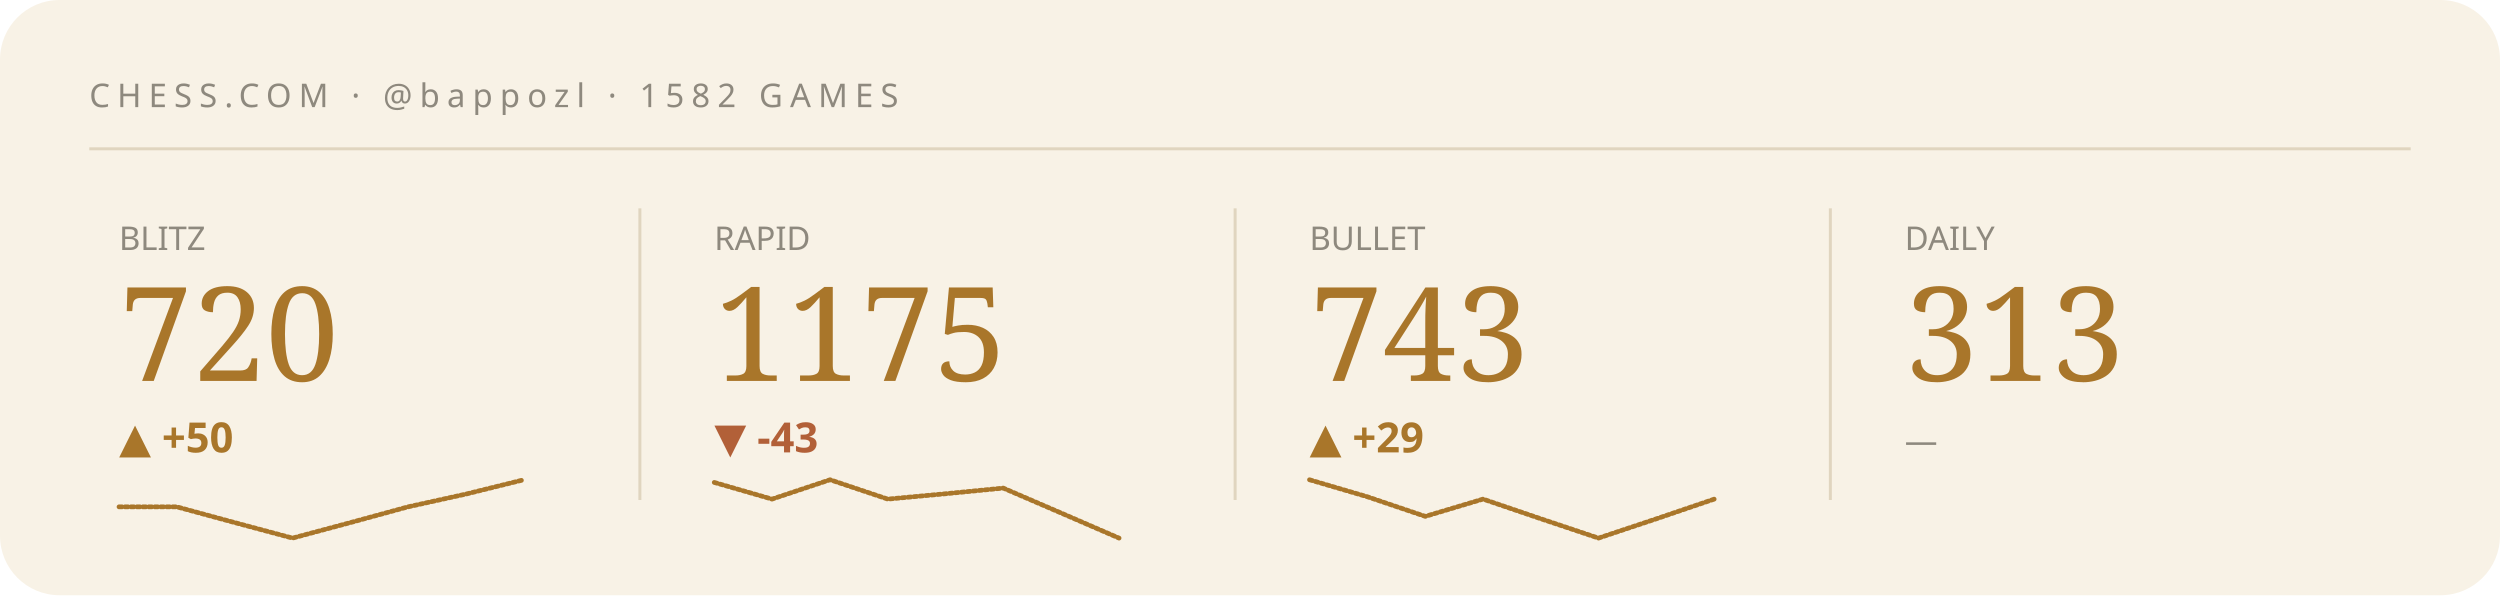
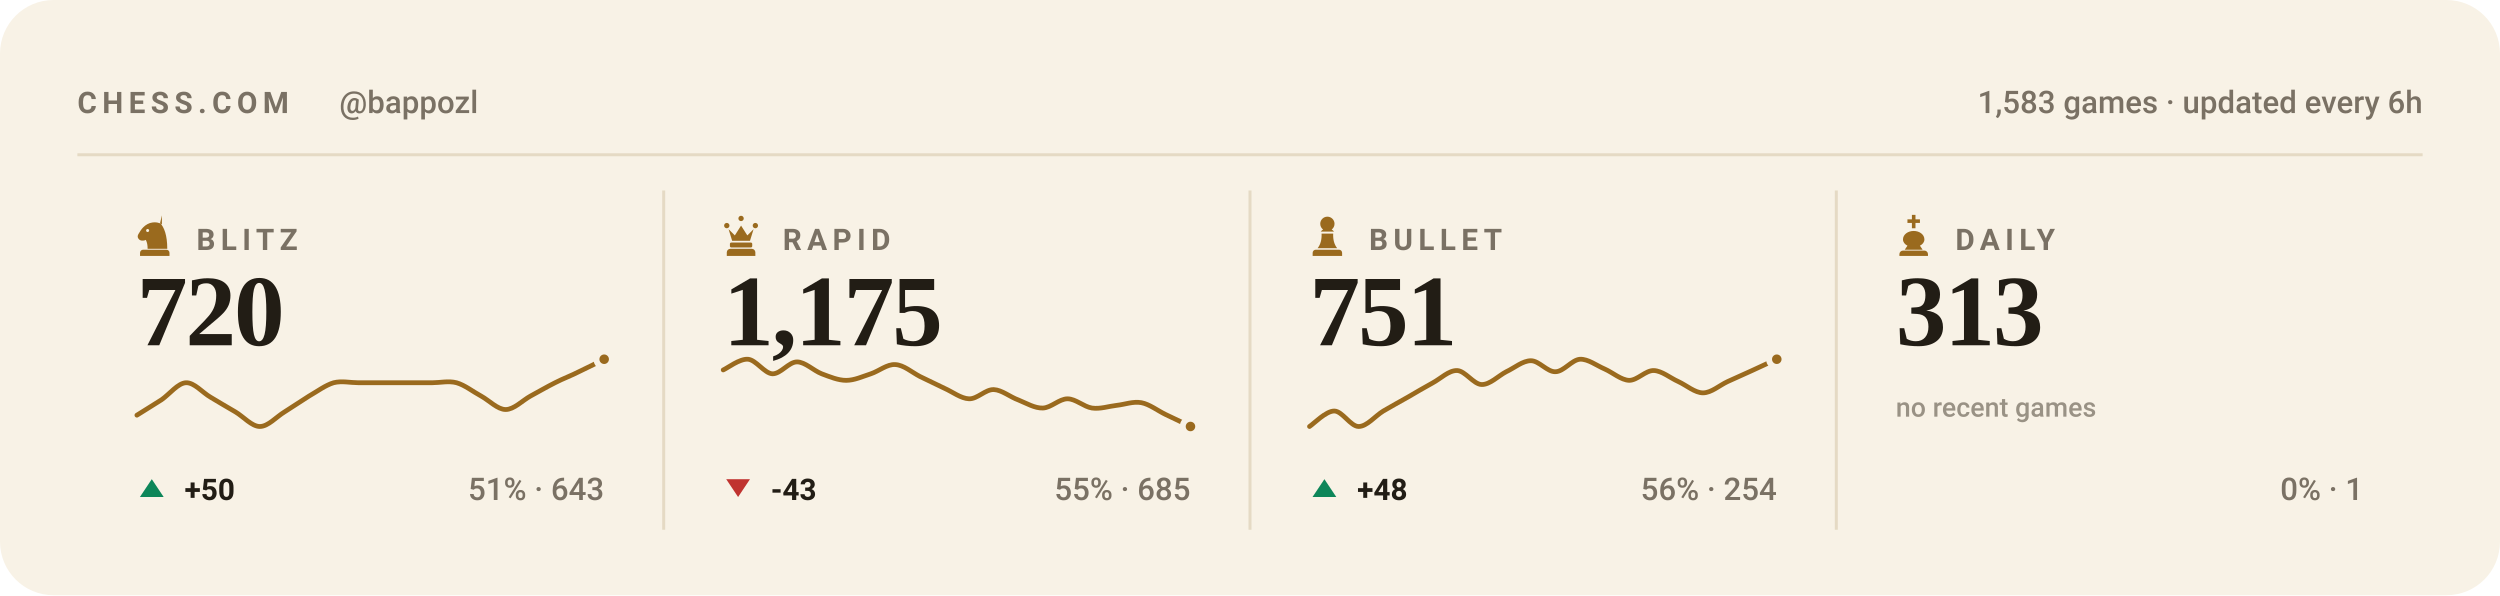
- <svg xmlns="http://www.w3.org/2000/svg" viewBox="0 0 840 200" width="840" height="200" role="img" aria-label="Chess.com stats summary">
-   <style>text{fill:#241f16}.bg{fill:#f8f2e6}.acc{fill:#a9762a}.ln{stroke:#a9762a}.area{fill:#a9762a;opacity:.07}.peak{stroke:#a9762a;opacity:.3}.chip{fill:#a9762a;opacity:.14}.down{fill:#b26038}.rule{stroke:#e0d5bf}svg{font-family:'Space Grotesk',system-ui,sans-serif}.lbl{font-weight:600;font-size:11px;letter-spacing:.16em}.big{font-weight:700;font-size:34px;letter-spacing:-.02em}.mid{font-weight:600;font-size:14px}.mut{font-weight:500;font-size:11px;opacity:.5}.ser{font-family:'Instrument Serif',serif;font-weight:400;letter-spacing:0}.mono{font-family:'JetBrains Mono',monospace}.ln{fill:none;stroke-width:2.5;stroke-linecap:round;stroke-linejoin:round}.thin{stroke-width:1.6}.draw{stroke-dasharray:1;stroke-dashoffset:0;animation:draw 2.3s cubic-bezier(.6,.05,.2,1) .25s backwards}.dot{animation:pulse 2s ease-in-out infinite}.glow{animation:glow 3.4s ease-in-out infinite}.float{animation:float 6.5s ease-in-out infinite}.shim{animation:shim 3s ease-in-out infinite}@keyframes draw{from{stroke-dashoffset:1}to{stroke-dashoffset:0}}@keyframes pulse{0%,100%{r:4.5;opacity:1}50%{r:8;opacity:.45}}@keyframes glow{0%,100%{opacity:.14}50%{opacity:.34}}@keyframes float{0%,100%{transform:translateY(0)}50%{transform:translateY(-7px)}}@keyframes shim{0%,100%{opacity:.5}50%{opacity:1}}</style>
-   <rect class="bg" width="840" height="200" rx="20" />
-   <text class="mut" x="30" y="36" style="letter-spacing:.22em">CHESS.COM · @bappozl · 1582 GAMES</text>
-   <line class="rule" x1="30" y1="50" x2="810" y2="50" />
-   <g>
-     <text class="mut" x="40" y="84">BLITZ</text>
-     <text class="acc ser" x="40" y="128" style="font-size:44px">720</text>
-     <text class="acc mid" x="40" y="152">▲ +50</text>
-     <polyline class="ln thin draw" pathLength="1" points="40.0,170.3 59.4,170.3 78.9,175.6 98.3,180.8 117.7,175.6 137.1,170.3 156.6,166.0 176.0,161.2" />
+ <svg xmlns="http://www.w3.org/2000/svg" viewBox="0 0 840 200" width="840" height="200" role="img" aria-label="Chess.com stats for bappozl across blitz, rapid, bullet and daily">
+   <style>svg{font-family:-apple-system,BlinkMacSystemFont,'Segoe UI',Roboto,'Helvetica Neue',Arial,sans-serif}text{fill:#221d15;white-space:pre}.bg{fill:#f8f2e6}.acc{fill:#9a6a1e}.win{fill:#0d8659}.draw{fill:#7c7f85}.loss{fill:#c0332f}.lbl{font-size:10px;font-weight:600;letter-spacing:.18em;fill:#7a7164}.cap{font-size:10.5px;font-weight:500;fill:#7a7164}.num{font-family:Georgia,'Times New Roman',Times,serif;font-weight:700;letter-spacing:-.02em}.tick{font-size:9px;font-weight:500;fill:#7a7164;opacity:.75}.dl{font-size:10px;font-weight:600}.rule{stroke:#e5dac4;stroke-width:1;fill:none}.grid{stroke:#e5dac4;stroke-width:1;fill:none;opacity:.7}.ln{fill:none;stroke:#9a6a1e;stroke-width:2;stroke-linecap:round;stroke-linejoin:round}.ring{stroke:#f8f2e6;stroke-width:2}.hollow{fill:none;stroke-width:1.5}.sq{fill:#221d15;opacity:.035}</style>
+   <rect class="bg" width="840" height="200" rx="18" />
+   <text class="lbl" x="26" y="38">CHESS.COM</text>
+   <text class="cap" x="114" y="38">@bappozl</text>
+   <text class="cap" x="814" y="38" text-anchor="end">1,583 games · updated every 6h</text>
+   <line class="rule" x1="26" y1="52" x2="814" y2="52" />
+   <g class="acc" transform="translate(44.5,71.6) scale(0.15)">
+     <path fill-rule="evenodd" d="M66 5l-4 17c9 10 16 27 16 58H34c0-8-1-14-4-20-6 3-13 2-16-2-3-3-3-8 0-12 3-5 6-10 10-14 6-6 13-10 21-11 7-1 14 0 21 4zM37.4 39a3.4 3.4 0 1 0-6.8 0 3.4 3.4 0 1 0 6.8 0zM24 82h52c3.9 0 7 3.1 7 7v7H17v-7c0-3.9 3.1-7 7-7z" />
  </g>
-   <line class="rule" x1="215" y1="70" x2="215" y2="168" />
-   <g>
-     <text class="mut" x="240" y="84">RAPID</text>
-     <text class="acc ser" x="240" y="128" style="font-size:44px">1175</text>
-     <text class="down mid" x="240" y="152">▼ -43</text>
-     <polyline class="ln thin draw" pathLength="1" points="240.0,162.1 259.4,167.7 278.9,161.2 298.3,167.7 317.7,165.9 337.1,164.0 356.6,172.4 376.0,180.8" />
+   <text class="lbl" x="66" y="84">BLITZ</text>
+   <text class="num" x="46" y="116" style="font-size:34px">720</text>
+   <path class="ln" style="stroke-width:1.6" d="M46.0 139.5C47.4 138.6 51.5 136.1 54.3 134.3C57.0 132.4 59.8 128.7 62.5 128.6C65.3 128.5 68.0 131.9 70.8 133.5C73.5 135.1 76.3 136.8 79.1 138.4C81.8 140.0 84.6 143.3 87.3 143.3C90.1 143.3 92.8 140.1 95.6 138.4C98.3 136.7 101.1 134.8 103.8 133.1C106.6 131.5 109.4 129.4 112.1 128.6C114.9 127.9 117.6 128.6 120.4 128.6C123.1 128.6 125.9 128.6 128.6 128.6C131.4 128.6 134.1 128.6 136.9 128.6C139.6 128.6 142.4 128.6 145.2 128.6C147.9 128.6 150.7 127.9 153.4 128.6C156.2 129.4 158.9 131.6 161.7 133.1C164.4 134.6 167.2 137.6 169.9 137.6C172.7 137.6 175.5 134.6 178.2 133.1C181.0 131.6 183.7 130.0 186.5 128.6C189.2 127.2 192.0 126.2 194.7 124.8C197.5 123.5 201.6 121.4 203.0 120.7" />
+   <circle class="acc ring" cx="203.0" cy="120.7" r="2.6" />
+   <path fill="#0d8659" d="M51 161L55 167H47Z" />
+   <text class="dl" x="62" y="168" fill="#0d8659">+50</text>
+   <text class="cap" x="203" y="168" text-anchor="end">51% · 643</text>
+   <line class="rule" x1="223.0" y1="64" x2="223.0" y2="178" />
+   <g class="acc" transform="translate(241.5,71.6) scale(0.15)">
+     <path d="M18 22a6 6 0 1 1 0 12 6 6 0 0 1 0-12zm64 0a6 6 0 1 1 0 12 6 6 0 0 1 0-12zM50 6a6 6 0 1 1 0 12 6 6 0 0 1 0-12zM22 36l8 26h40l8-26-14 14-14-22-14 22zM28 66h44c1.6 0 3 1.3 3 3v5c0 1.6-1.4 3-3 3H28c-1.6 0-3-1.4-3-3v-5c0-1.7 1.4-3 3-3zM26 80h48c4.4 0 8 3.6 8 8v8H18v-8c0-4.4 3.6-8 8-8z" />
  </g>
-   <line class="rule" x1="415" y1="70" x2="415" y2="168" />
-   <g>
-     <text class="mut" x="440" y="84">BULLET</text>
-     <text class="acc ser" x="440" y="128" style="font-size:44px">743</text>
-     <text class="acc mid" x="440" y="152">▲ +29</text>
-     <polyline class="ln thin draw" pathLength="1" points="440.0,161.2 459.4,166.9 478.9,173.5 498.3,167.7 517.7,174.3 537.1,180.8 556.6,174.3 576.0,167.7" />
+   <text class="lbl" x="263" y="84">RAPID</text>
+   <text class="num" x="243" y="116" style="font-size:34px">1,175</text>
+   <path class="ln" style="stroke-width:1.6" d="M243.0 124.3C244.4 123.7 248.5 120.5 251.3 120.7C254.0 120.9 256.8 125.4 259.5 125.6C262.3 125.7 265.0 121.6 267.8 121.6C270.5 121.6 273.3 124.5 276.1 125.6C278.8 126.6 281.6 127.8 284.3 127.8C287.1 127.8 289.8 126.5 292.6 125.6C295.3 124.7 298.1 122.3 300.8 122.5C303.6 122.6 306.4 125.1 309.1 126.5C311.9 127.8 314.6 129.2 317.4 130.5C320.1 131.7 322.9 133.9 325.6 134.0C328.4 134.1 331.1 130.8 333.9 130.9C336.6 131.0 339.4 133.4 342.2 134.4C344.9 135.5 347.7 137.2 350.4 137.1C353.2 137.0 355.9 134.0 358.7 134.0C361.4 134.0 364.2 136.7 366.9 137.1C369.7 137.5 372.5 136.5 375.2 136.2C378.0 135.9 380.7 134.8 383.5 135.3C386.2 135.8 389.0 138.0 391.7 139.3C394.5 140.6 398.6 142.6 400.0 143.3" />
+   <circle class="acc ring" cx="400.0" cy="143.3" r="2.6" />
+   <path fill="#c0332f" d="M248 167L252 161H244Z" />
+   <text class="dl" x="259" y="168" fill="#c0332f">-43</text>
+   <text class="cap" x="400" y="168" text-anchor="end">55% · 685</text>
+   <line class="rule" x1="420.0" y1="64" x2="420.0" y2="178" />
+   <g class="acc" transform="translate(438.5,71.6) scale(0.15)">
+     <path d="M50 8c-8.8 0-16 7.2-16 16 0 5.2 2.5 9.9 6.4 12.8-2.1 1.2-3.9 2.8-5.3 4.7h29.8c-1.4-1.9-3.2-3.5-5.3-4.7C63.5 33.9 66 29.2 66 24c0-8.8-7.2-16-16-16zM37 46c.6 13.6-2.4 24.5-9 32.7h44c-6.6-8.2-9.6-19.1-9-32.7H37zM24 82h52c3.9 0 7 3.1 7 7v7H17v-7c0-3.9 3.1-7 7-7z" />
  </g>
-   <line class="rule" x1="615" y1="70" x2="615" y2="168" />
-   <g>
-     <text class="mut" x="640" y="84">DAILY</text>
-     <text class="acc ser" x="640" y="128" style="font-size:44px">313</text>
-     <text class="mut mid" x="640" y="152">—</text>
+   <text class="lbl" x="460" y="84">BULLET</text>
+   <text class="num" x="440" y="116" style="font-size:34px">751</text>
+   <path class="ln" style="stroke-width:1.6" d="M440.0 143.3C441.4 142.4 445.5 138.1 448.3 138.1C451.0 138.1 453.8 143.3 456.5 143.3C459.3 143.3 462.0 139.8 464.8 138.1C467.5 136.5 470.3 135.0 473.1 133.4C475.8 131.8 478.6 130.2 481.3 128.7C484.1 127.2 486.8 124.4 489.6 124.5C492.3 124.6 495.1 129.1 497.8 129.2C500.6 129.3 503.4 126.3 506.1 124.9C508.9 123.6 511.6 121.2 514.4 121.2C517.1 121.2 519.9 125.0 522.6 124.9C525.4 124.9 528.1 120.9 530.9 120.7C533.6 120.6 536.4 122.8 539.2 124.0C541.9 125.2 544.7 127.7 547.4 127.8C550.2 127.8 552.9 124.4 555.7 124.5C558.4 124.6 561.2 127.0 563.9 128.2C566.7 129.5 569.5 132.0 572.2 132.0C575.0 132.0 577.7 129.5 580.5 128.2C583.2 127.0 586.0 125.7 588.7 124.5C591.5 123.2 595.6 121.3 597.0 120.7" />
+   <circle class="acc ring" cx="597.0" cy="120.7" r="2.6" />
+   <path fill="#0d8659" d="M445 161L449 167H441Z" />
+   <text class="dl" x="456" y="168" fill="#0d8659">+48</text>
+   <text class="cap" x="597" y="168" text-anchor="end">56% · 254</text>
+   <line class="rule" x1="617.0" y1="64" x2="617.0" y2="178" />
+   <g class="acc" transform="translate(635.5,71.6) scale(0.15)">
+     <path d="M46 4h8v10h10v8H54v12h-8V22H36v-8h10V4zM50 40c-13 0-24 8-24 19 0 6 4 11 10 14l-6 9h40l-6-9c6-3 10-8 10-14 0-11-11-19-24-19zM26 84h48c4.4 0 8 3.6 8 8v4H18v-4c0-4.4 3.6-8 8-8z" />
  </g>
+   <text class="lbl" x="657" y="84">DAILY</text>
+   <text class="num" x="637" y="116" style="font-size:34px">313</text>
+   <text class="tick" x="637" y="140">no recent games</text>
+   <text class="cap" x="794" y="168" text-anchor="end">0% · 1</text>
</svg>
